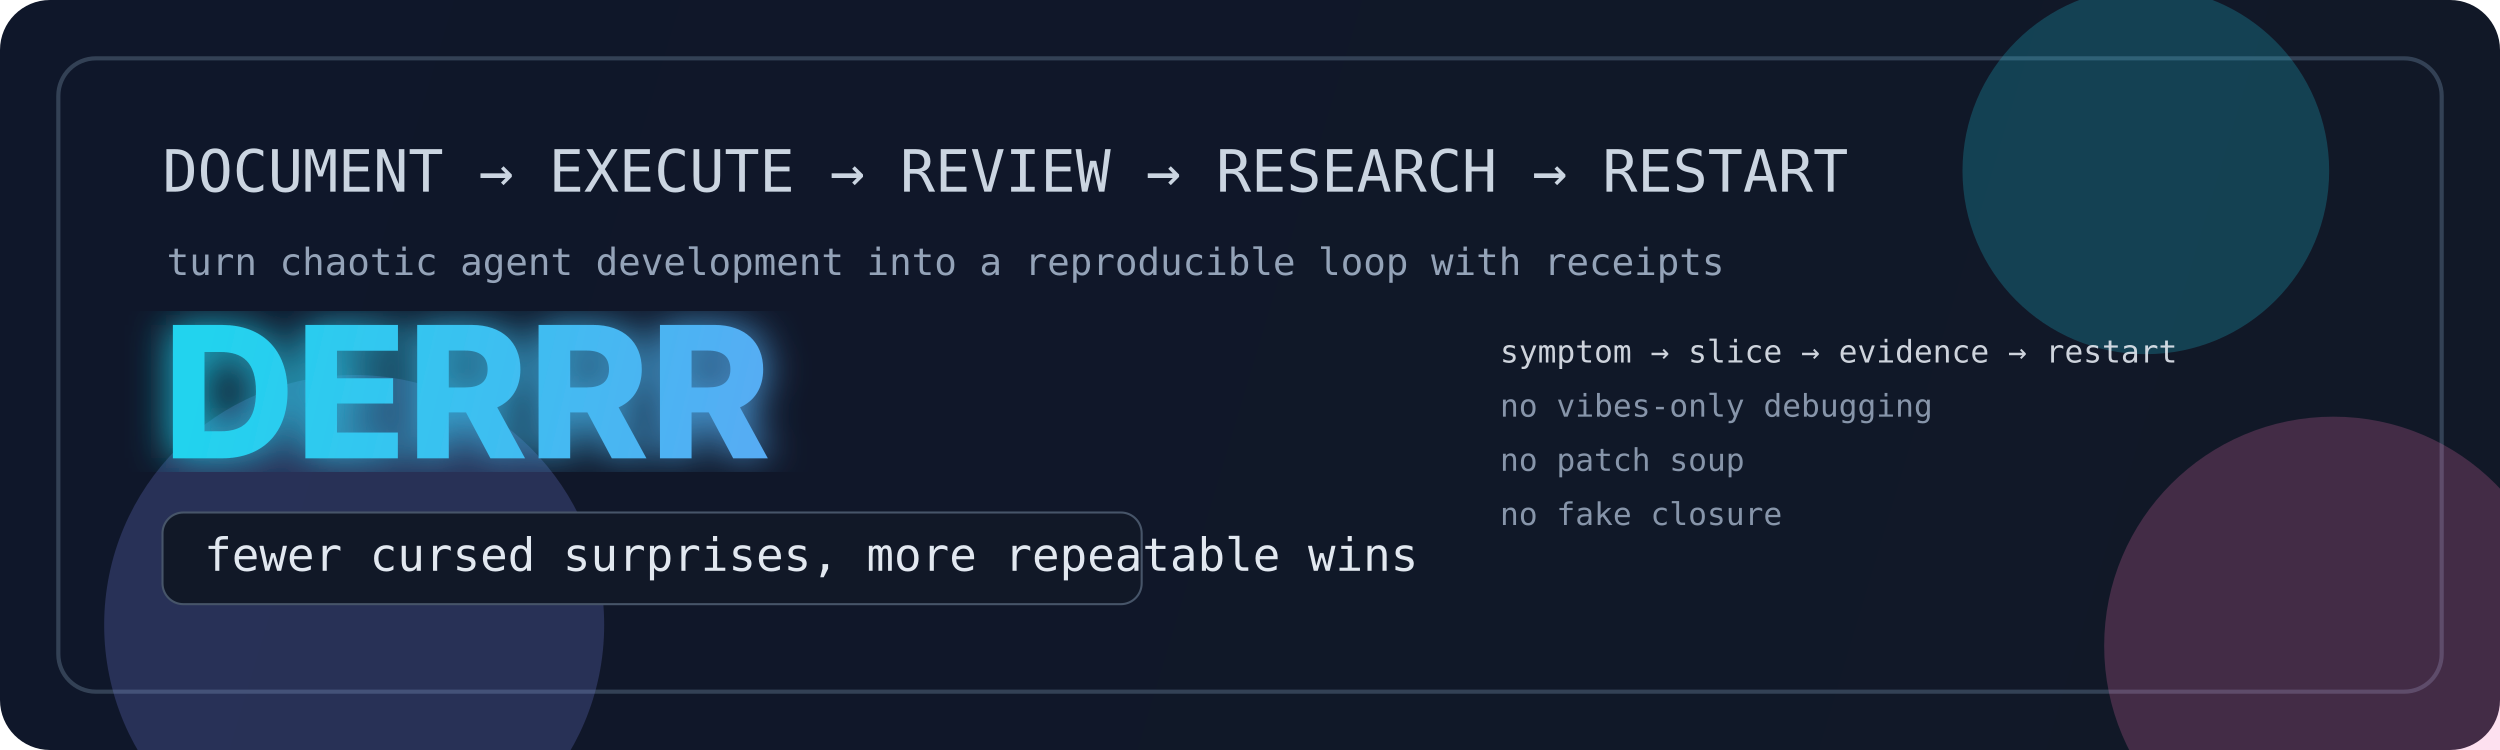
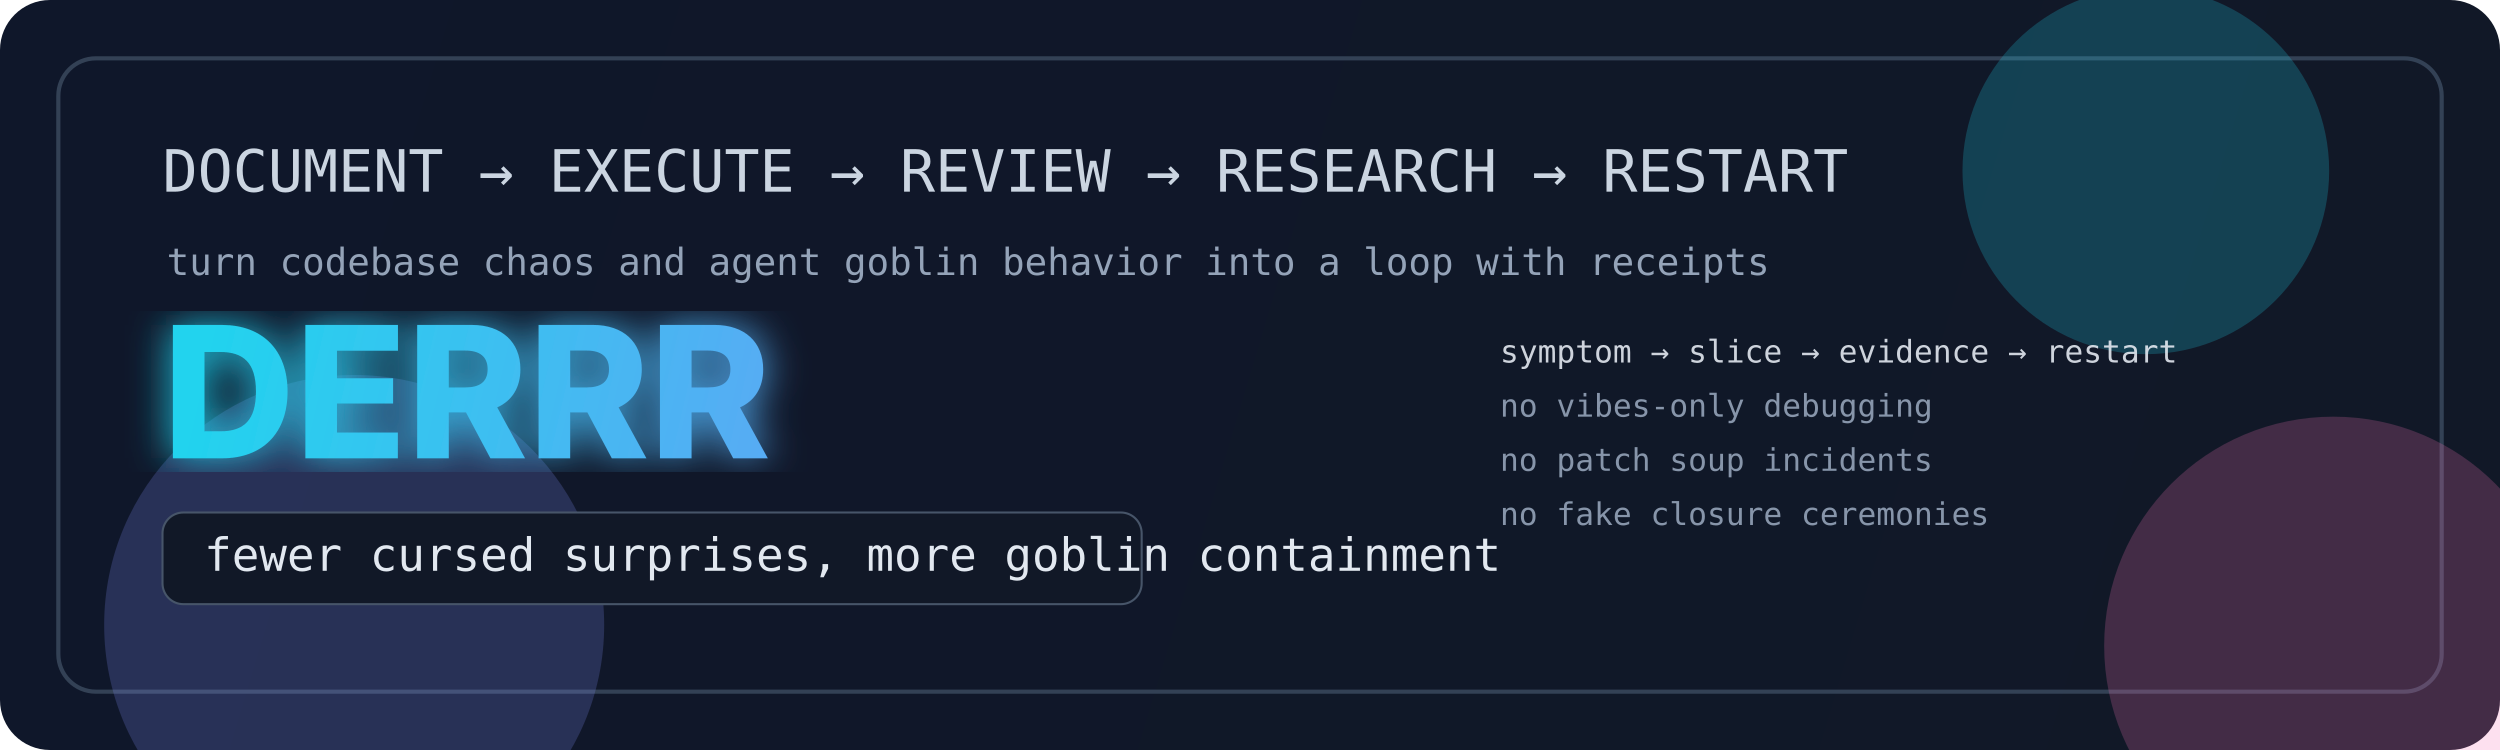
<svg xmlns="http://www.w3.org/2000/svg" width="1200" height="360" viewBox="0 0 1200 360" fill="none">
  <defs>
    <linearGradient id="bg" x1="0" y1="0" x2="1200" y2="360" gradientUnits="userSpaceOnUse">
      <stop stop-color="#0f172a" />
      <stop offset="1" stop-color="#111827" />
    </linearGradient>
    <linearGradient id="accent" x1="120" y1="70" x2="1080" y2="290" gradientUnits="userSpaceOnUse">
      <stop stop-color="#22d3ee" />
      <stop offset="0.5" stop-color="#818cf8" />
      <stop offset="1" stop-color="#f472b6" />
    </linearGradient>
    <filter id="glow">
      <feGaussianBlur stdDeviation="10" result="coloredBlur" />
      <feMerge>
        <feMergeNode in="coloredBlur" />
        <feMergeNode in="SourceGraphic" />
      </feMerge>
    </filter>
  </defs>
  <rect width="1200" height="360" rx="24" fill="url(#bg)" />
  <rect x="28" y="28" width="1144" height="304" rx="18" stroke="#334155" stroke-width="2" />
  <g opacity="0.22">
    <circle cx="1030" cy="82" r="88" fill="#22d3ee" />
    <circle cx="170" cy="300" r="120" fill="#818cf8" />
    <circle cx="1120" cy="310" r="110" fill="#f472b6" />
  </g>
  <g font-family="ui-monospace, SFMono-Regular, Menlo, Consolas, monospace" fill="#cbd5e1">
    <text x="78" y="92" font-size="28">DOCUMENT → EXECUTE → REVIEW → RESEARCH → RESTART</text>
-     <text x="80" y="132" font-size="18" fill="#94a3b8">turn chaotic agent development into a reproducible loop with receipts</text>
+     <text x="80" y="132" font-size="18" fill="#94a3b8">turn codebase chaos and agent goblin behavior into a loop with receipts</text>
  </g>
  <g filter="url(#glow)">
    <text x="78" y="220" font-family="ui-sans-serif, system-ui, -apple-system, Segoe UI, sans-serif" font-size="88" font-weight="800" fill="url(#accent)">DERRR</text>
  </g>
  <g font-family="ui-monospace, SFMono-Regular, Menlo, Consolas, monospace">
    <rect x="78" y="246" width="470" height="44" rx="10" fill="#111827" stroke="#475569" />
-     <text x="98" y="274" font-size="22" fill="#e2e8f0">fewer cursed surprises, more repeatable wins</text>
+     <text x="98" y="274" font-size="22" fill="#e2e8f0">fewer cursed surprises, more goblin containment</text>
  </g>
  <g opacity="0.9" font-family="ui-monospace, SFMono-Regular, Menlo, Consolas, monospace" font-size="15">
    <text x="720" y="174" fill="#e2e8f0">symptom  →  slice  →  evidence  →  restart</text>
    <text x="720" y="200" fill="#94a3b8">no vibes-only debugging</text>
-     <text x="720" y="226" fill="#94a3b8">no patch soup</text>
-     <text x="720" y="252" fill="#94a3b8">no fake closure</text>
+     <text x="720" y="226" fill="#94a3b8">no patch soup incidents</text>
+     <text x="720" y="252" fill="#94a3b8">no fake closure ceremonies</text>
  </g>
</svg>
